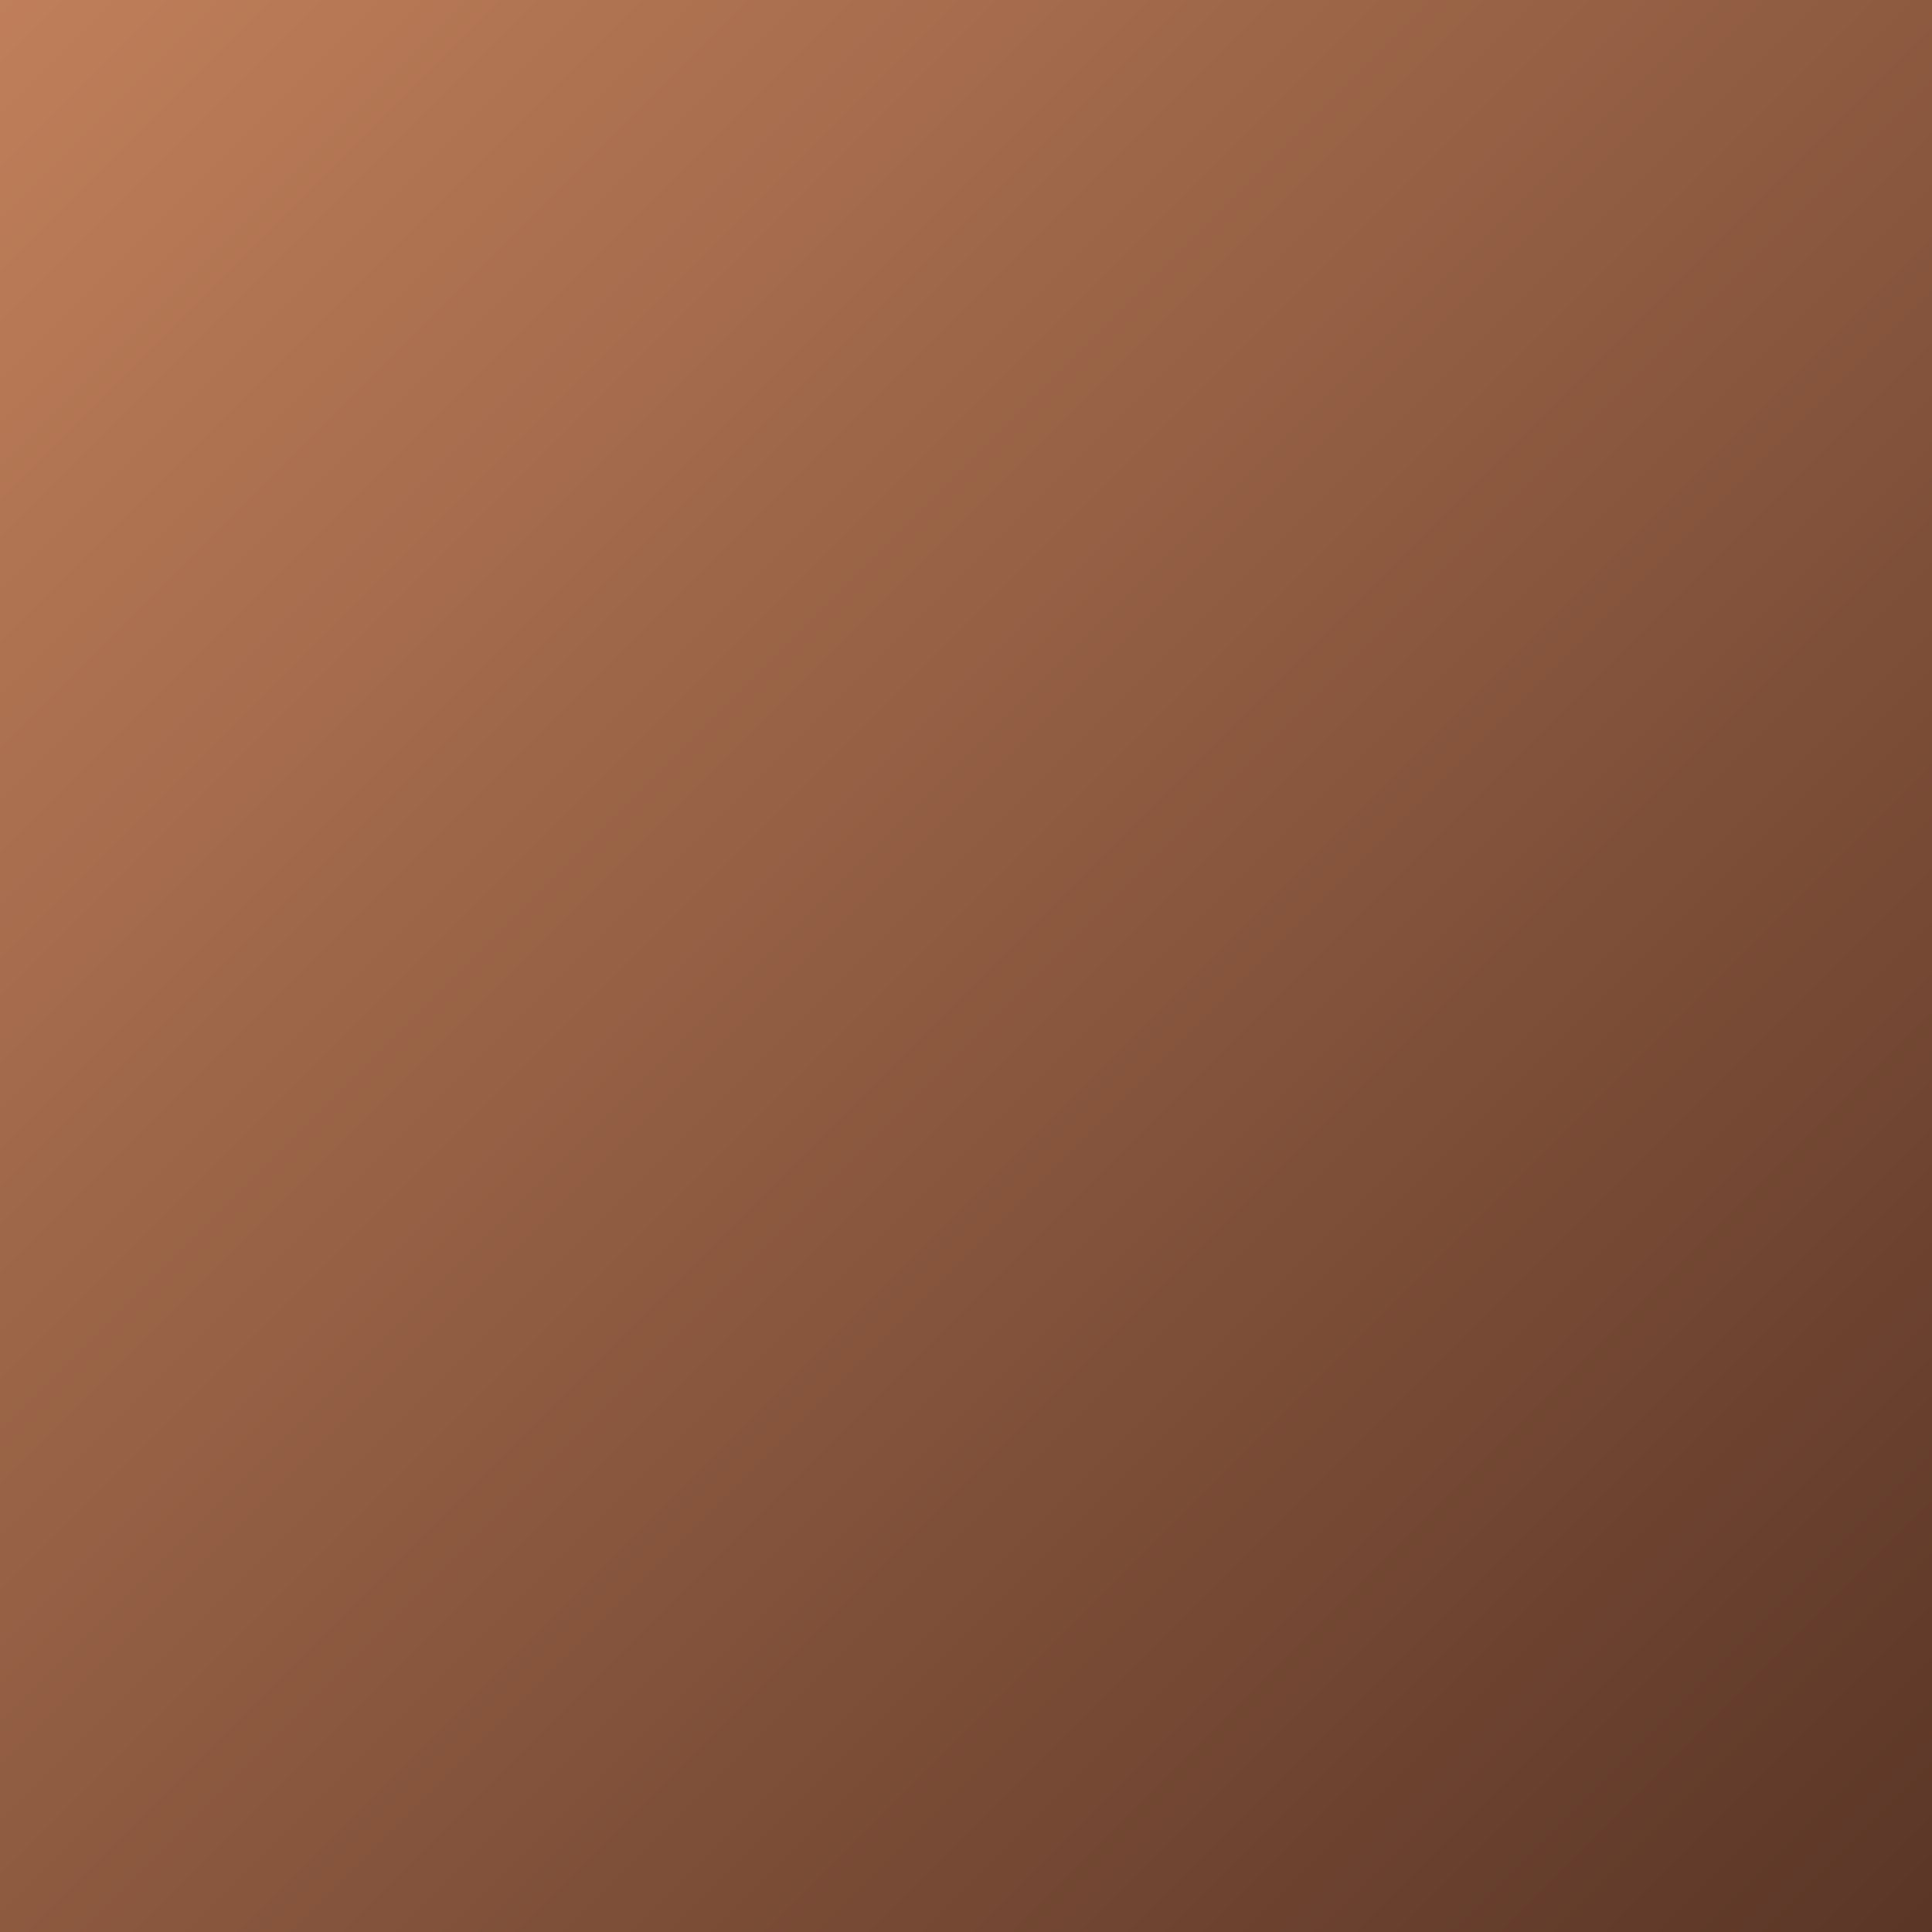
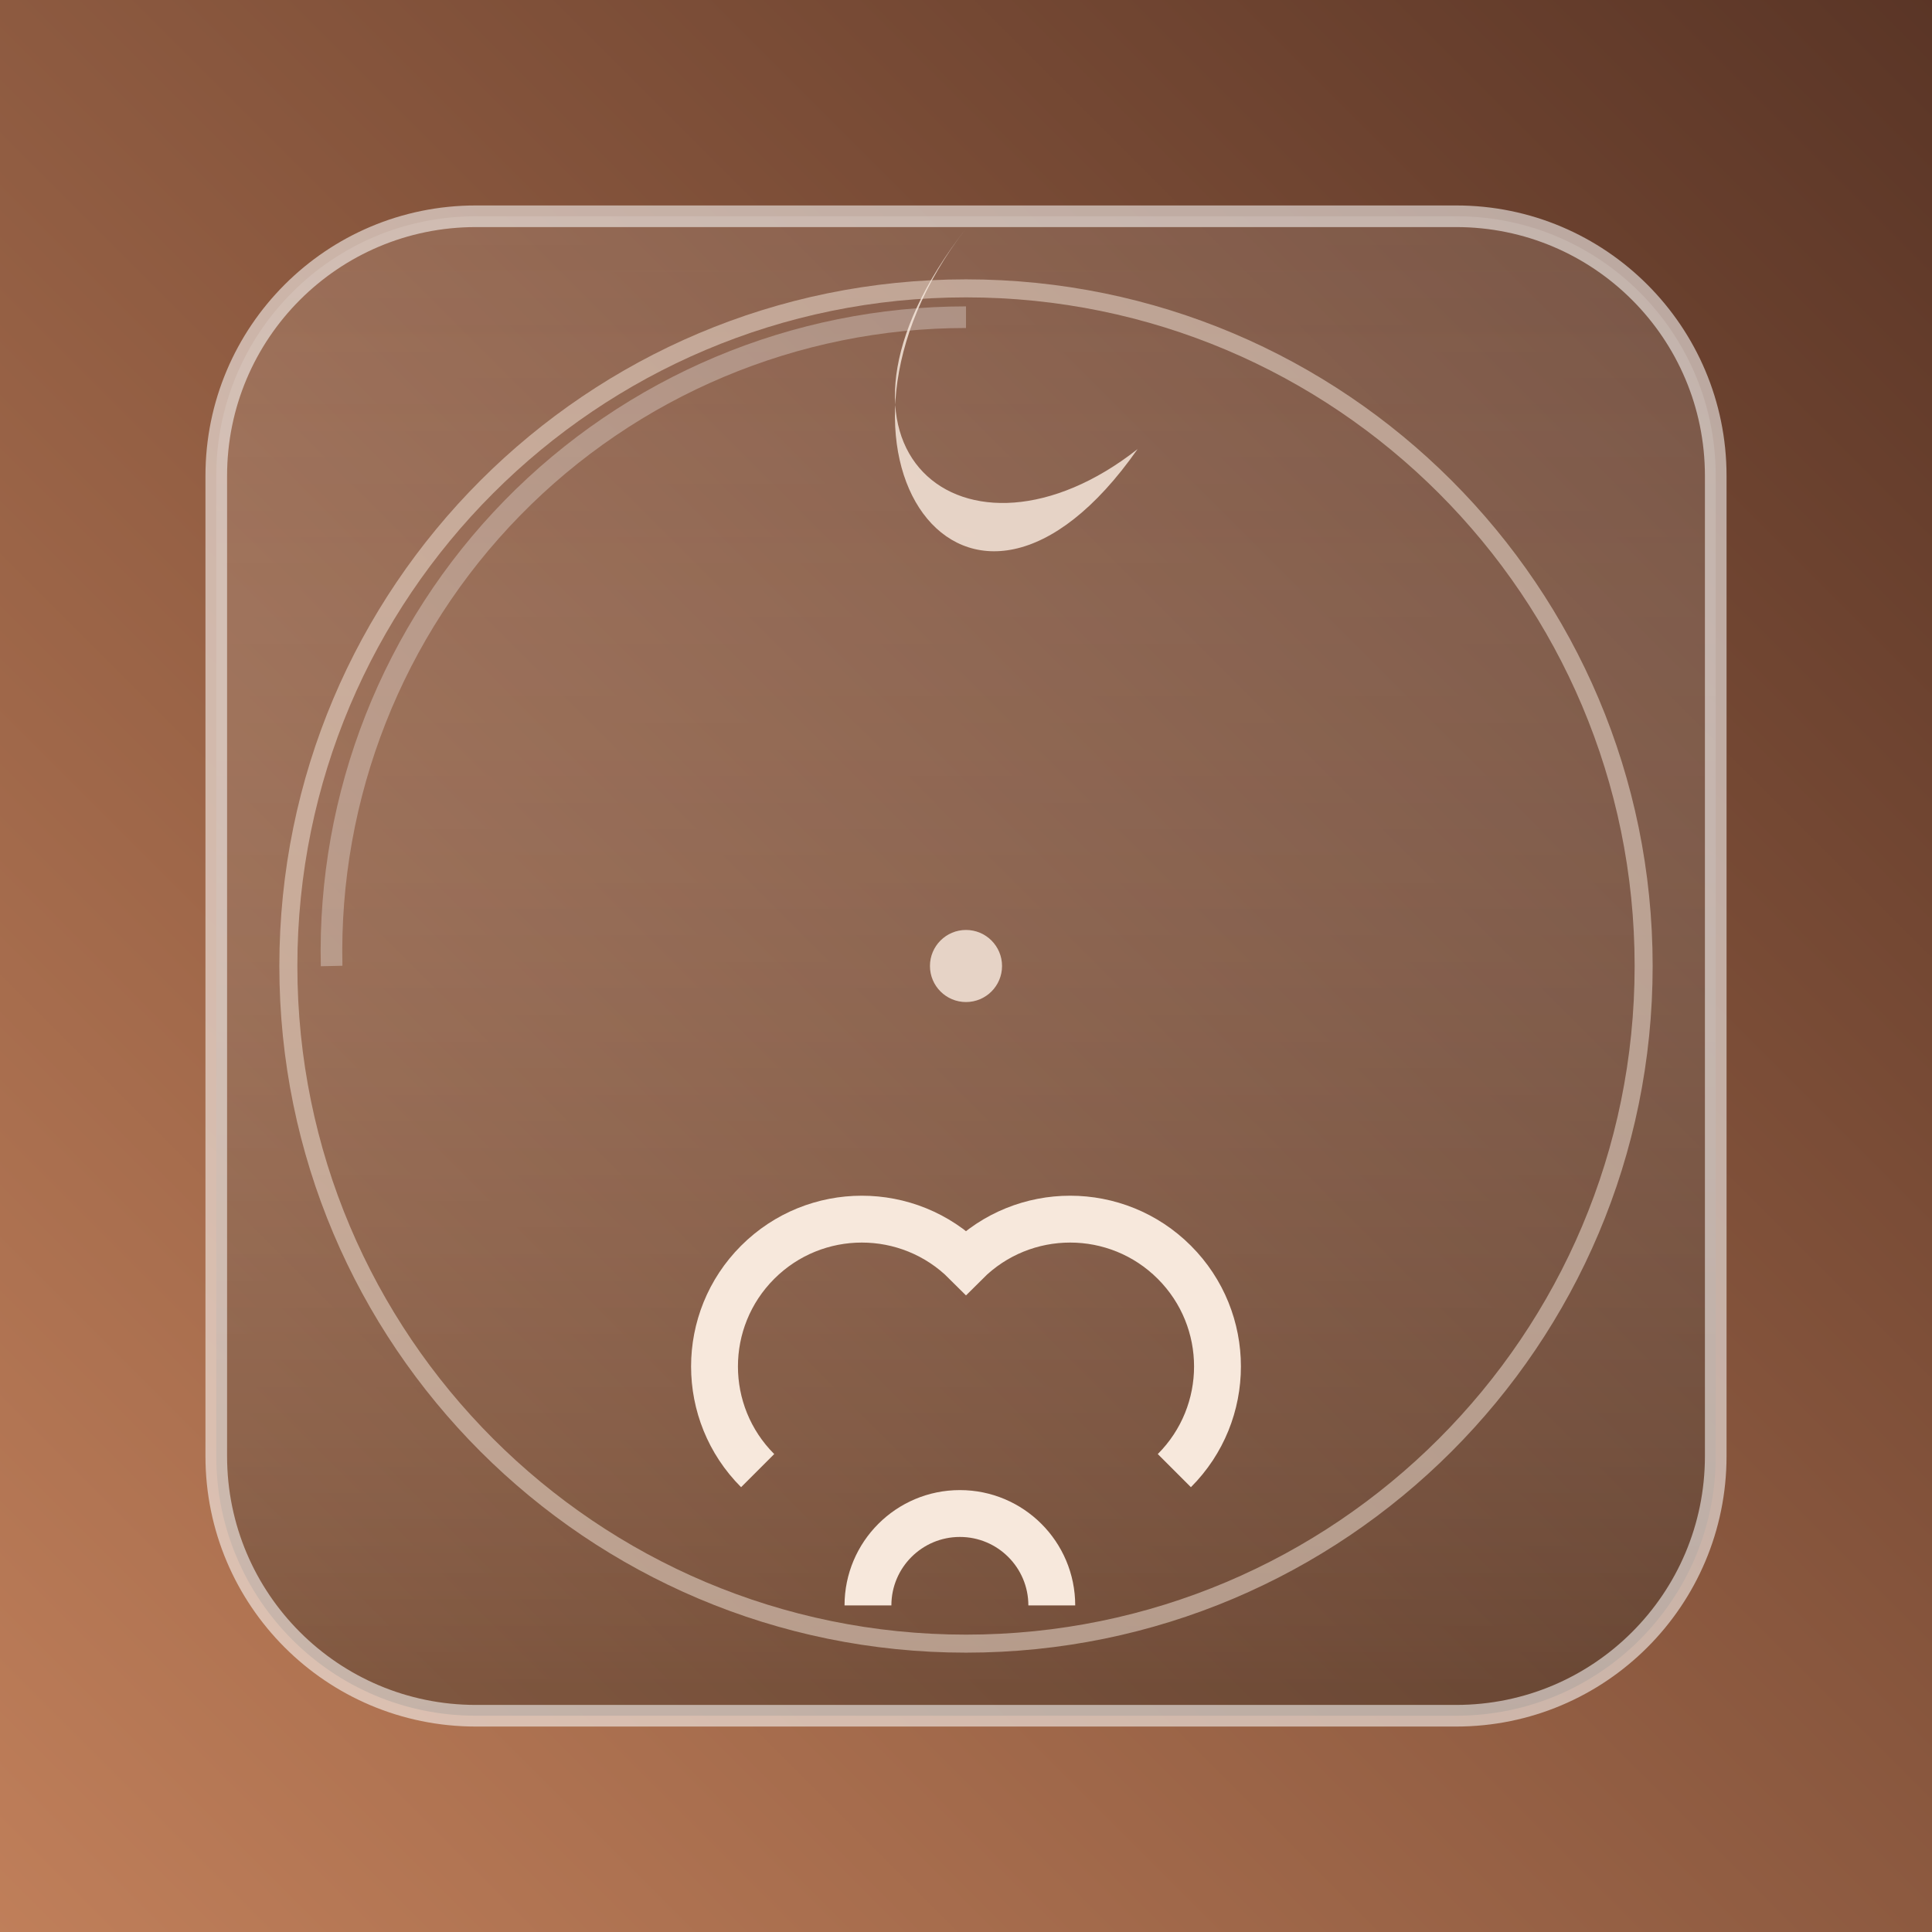
<svg xmlns="http://www.w3.org/2000/svg" viewBox="0 0 268 268" width="268" height="268">
  <defs>
-     <linearGradient id="bg" x1="0" y1="0" x2="1" y2="1">
+     <linearGradient id="bg" x1="0" y1="1" x2="1" y2="0">
      <stop offset="0" stop-color="#C07F5A" />
      <stop offset="1" stop-color="#5A3526" />
    </linearGradient>
+     <linearGradient id="glass" x1="0" y1="0" x2="0" y2="1">
+       <stop offset="0" stop-color="#FFFFFF" stop-opacity="0.12" />
+       <stop offset="1" stop-color="#1E1C18" stop-opacity="0.34" />
+     </linearGradient>
  </defs>
  <rect width="268" height="268" fill="url(#bg)" />
+   <rect x="30" y="30" width="208" height="208" rx="36" fill="url(#glass)" stroke="#FFFFFF" stroke-opacity="0.55" stroke-width="3" />
+   <path d="M46,134 A88 88 0 0 1 134,44" fill="none" stroke="#FFFFFF" stroke-opacity="0.30" stroke-width="3" />
+   <circle cx="134" cy="134" r="94" fill="none" stroke="#F7E8DC" stroke-opacity="0.5" stroke-width="2.5" />
+   <path d="M134 31.7 C110.2 62.3,134 81, 157.8 62.3 C134 96.3, 110.2 62.3, 134 31.7 Z" fill="#F7E8DC" fill-opacity="0.84" />
+   <g stroke="#F7E8DC" stroke-width="6.5" fill="none">
+     <path d="M105.1 204 A14.28 14.28 0 0 1 134 175.1 A14.28 14.28 0 0 1 162.9 204" />
+     <path d="M120.4 222.7 A12.58 12.58 0 0 1 145.9 222.7" />
+   </g>
+   <circle cx="134" cy="134" r="5" fill="#F7E8DC" fill-opacity="0.84" />
</svg>
